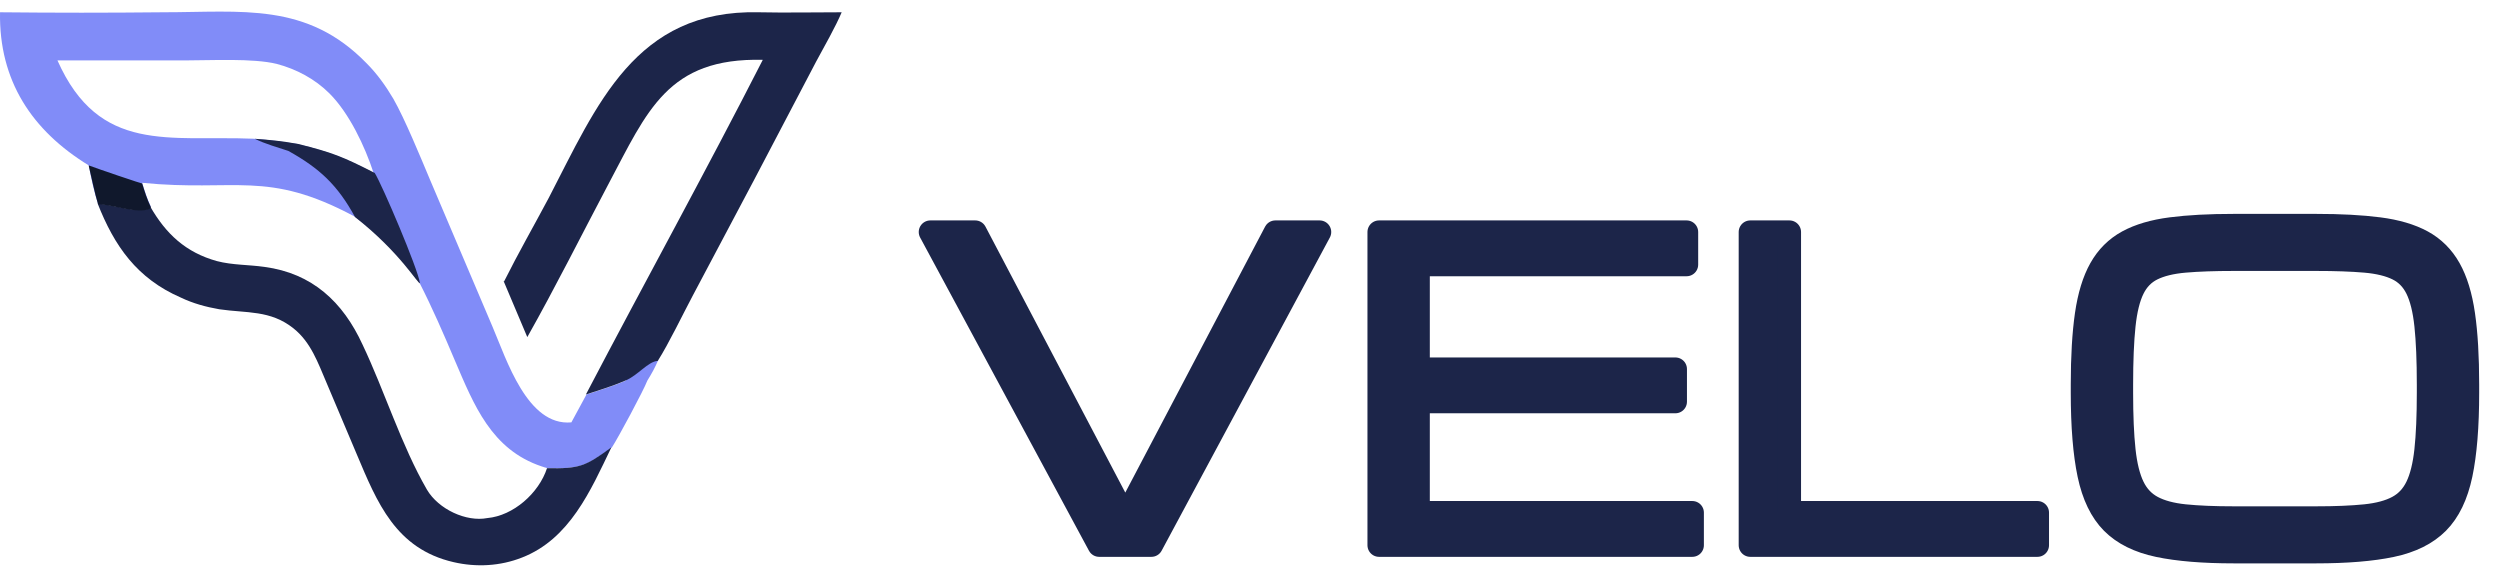
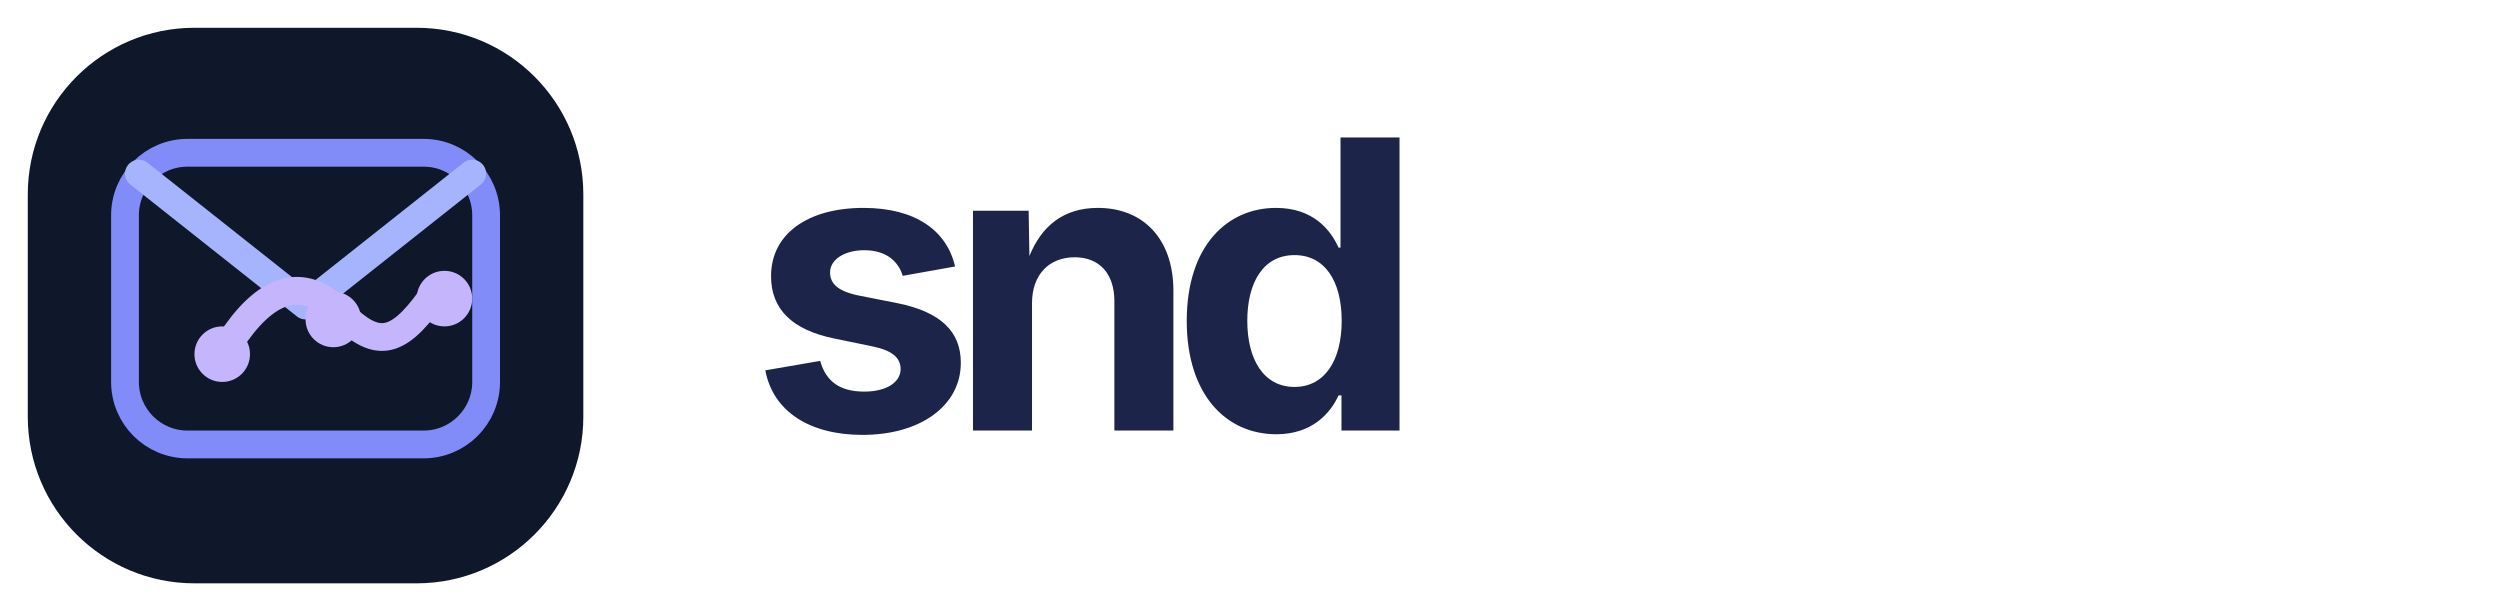
- <svg xmlns="http://www.w3.org/2000/svg" viewBox="0 0 431 97.455" fill="none">
+ <svg xmlns="http://www.w3.org/2000/svg" viewBox="0 0 360 88" fill="none">
  <g>
-     <path d="M107.905 65.616c-2.3 1-4.4 1.6-6.8 2.4l-2.6 4.8c-7.6.7-11.2-10.9-13.6-16.5L74.105 30.916c-1.6-3.8-4.3-10.4-6.3-13.9-1.3-2.2-2.8-4.3-4.6-6.1-10.3-10.6-21.5-8.8-35.1-8.8-9.4.1-18.7.1-28.1 0C-.195 13.916 5.505 22.516 15.305 28.516c.4 2.1.9 4.6 1.6 6.6 2.8.1 6.7 1.7 8.9.8l.2-.3c-.7-1.5-1-2.5-1.5-4.1 16.1 1.6 21.5-2.3 36.6 5.8 4.8 3.6 7.9 6.2 11.2 11.4 2.2 4.3 4.2 8.9 6.1 13.4 3.3 7.7 6.3 15.4 15 18.3.3.1.6.2 1 .3 5.6.1 6.6-.3 11.1-3.6 0 0 0 0 0 0 1.1-1.7 5.4-9.7 6.1-11.5.8-1.3 1.3-2.2 1.9-3.6-1.7.1-3.4 2.5-5.6 3.4zM51.305 24.816c-2.8-.4-4.8-.7-7.6-.9-14.5-.6-26.6 2.7-33.8-13.5h22l.1-.001c4.4 0 11.6-.4 15.7.6 3.4.9 6.6 2.6 9.1 5.1 3.4 3.4 6.1 9.1 7.6 13.7-5.5-2.8-7.2-3.5-13.2-5z" fill="#818CF8" />
-     <path d="M16.805 35.116c2.8.1 6.7 1.7 8.9.8l.2-.3c2.7 4.7 6.1 7.9 11.5 9.4 2.7.7 5.4.6 8.2 1 8.2 1.1 13.5 6 16.9 13.4 3.8 8 6.7 17.4 11.1 25 2 3.4 6.8 5.6 10.4 4.9 4.5-.4 8.9-4.3 10.3-8.6 5.6.1 6.6-.3 11.1-3.6-3.6 7.5-7.2 15.8-15.4 19-3.8 1.5-7.9 1.7-11.8.8-10-2.3-13.2-10.3-16.7-18.6l-5.2-12.3c-1.5-3.5-2.7-7-5.7-9.4-4-3.2-8.1-2.6-12.8-3.3-2.3-.4-4.5-1-6.6-2-7.6-3.3-11.5-8.9-14.4-16.3z" fill="#1C2549" />
-     <path d="M43.805 23.916c2.8.2 4.8.4 7.6.9 6 1.5 7.7 2.2 13.2 5 1.3 2.1 7.4 16.4 7.8 19-.3.3-3.3-5.2-11.2-11.4-3-5.5-6.1-8.4-11.5-11.4-1.8-.6-4-1.2-5.8-2.1z" fill="#1C2549" />
-     <path d="M15.305 28.516c1 .4 9.5 3.3 9.2 3.1.5 1.6.8 2.6 1.5 4.1l-.2.3c-2.2.9-6.1-.7-8.9-.8-.6-2-1.1-4.5-1.6-6.6z" fill="#10182C" />
-     <path d="M86.905 48.516c2.4-4.8 5.2-9.7 7.7-14.4 8.3-16 14.9-32.5 36.2-32 4.5.1 9.8 0 14.3 0-1 2.4-3.1 6.1-4.4 8.5l-10.7 20.4-10.6 20c-1.7 3.2-4.1 8.2-6 11.2-1.7.1-3.4 2.5-5.6 3.4-2.3 1-4.4 1.6-6.8 2.4 10-19.1 20.7-38.5 30.5-57.7-16.4-.4-19.9 8.8-26.6 21.4-4.6 8.7-9.2 17.9-14 26.4l-4.1-9.7z" fill="#1C2549" />
+     <rect x="4" y="4" width="80" height="80" rx="24" fill="#0F172A" />
+     <rect x="18" y="22" width="52" height="42" rx="9" stroke="#818CF8" stroke-width="4" />
+     <path d="M20 25 44 44 68 25" stroke="#A5B4FC" stroke-width="4" stroke-linecap="round" stroke-linejoin="round" />
+     <path d="M34 48c5-7 10-8 15-3s8 5 13-2" stroke="#C4B5FD" stroke-width="4" stroke-linecap="round" />
+     <circle cx="32" cy="51" r="4" fill="#C4B5FD" />
+     <circle cx="48" cy="46" r="4" fill="#C4B5FD" />
+     <circle cx="64" cy="43" r="4" fill="#C4B5FD" />
  </g>
-   <g fill="#1C2549" stroke="#1C2549" stroke-width="4" stroke-linejoin="round">
-     <path d="M189.5 94.0 160.391 40.0H168.125L194.0 89.219L219.875 40.0H227.504L198.5 94.0Z" />
-     <path d="M237.75 94.0V40.0H290.766V45.625H244.5V63.625H288.832V69.25H244.5V88.375H291.75V94.0Z" />
-     <path d="M301.75 94.0V40.0H308.5V88.375H351.25V94.0Z" />
-     <path d="M385.121 95.125Q377.211 95.125 372.113 94.053Q367.016 92.98 364.15 90.098Q361.285 87.215 360.143 81.801Q359.0 76.387 359.0 67.703V66.297Q359.0 59.125 359.703 54.256Q360.406 49.387 362.129 46.328Q363.852 43.27 366.822 41.652Q369.793 40.035 374.293 39.455Q378.793 38.875 385.121 38.875H399.289Q405.617 38.875 410.117 39.455Q414.617 40.035 417.588 41.652Q420.559 43.27 422.281 46.328Q424.004 49.387 424.707 54.256Q425.41 59.125 425.41 66.297V67.703Q425.41 76.387 424.268 81.801Q423.125 87.215 420.26 90.098Q417.395 92.98 412.297 94.053Q407.199 95.125 399.289 95.125ZM385.121 89.289H399.289Q404.316 89.289 407.762 88.938Q411.207 88.586 413.369 87.426Q415.531 86.266 416.674 83.91Q417.816 81.555 418.238 77.617Q418.66 73.68 418.66 67.703V66.297Q418.66 60.109 418.238 56.102Q417.816 52.094 416.674 49.773Q415.531 47.453 413.369 46.381Q411.207 45.309 407.762 45.01Q404.316 44.711 399.289 44.711H385.121Q380.094 44.711 376.648 45.01Q373.203 45.309 371.041 46.381Q368.879 47.453 367.736 49.773Q366.594 52.094 366.172 56.102Q365.75 60.109 365.75 66.297V67.703Q365.75 73.68 366.172 77.617Q366.594 81.555 367.736 83.91Q368.879 86.266 371.041 87.426Q373.203 88.586 376.648 88.938Q380.094 89.289 385.121 89.289Z" />
-   </g>
+   <text x="108" y="62" fill="#1C2549" font-family="Inter, -apple-system, BlinkMacSystemFont, 'Segoe UI', sans-serif" font-size="58" font-weight="700" letter-spacing="-4">snd</text>
</svg>
